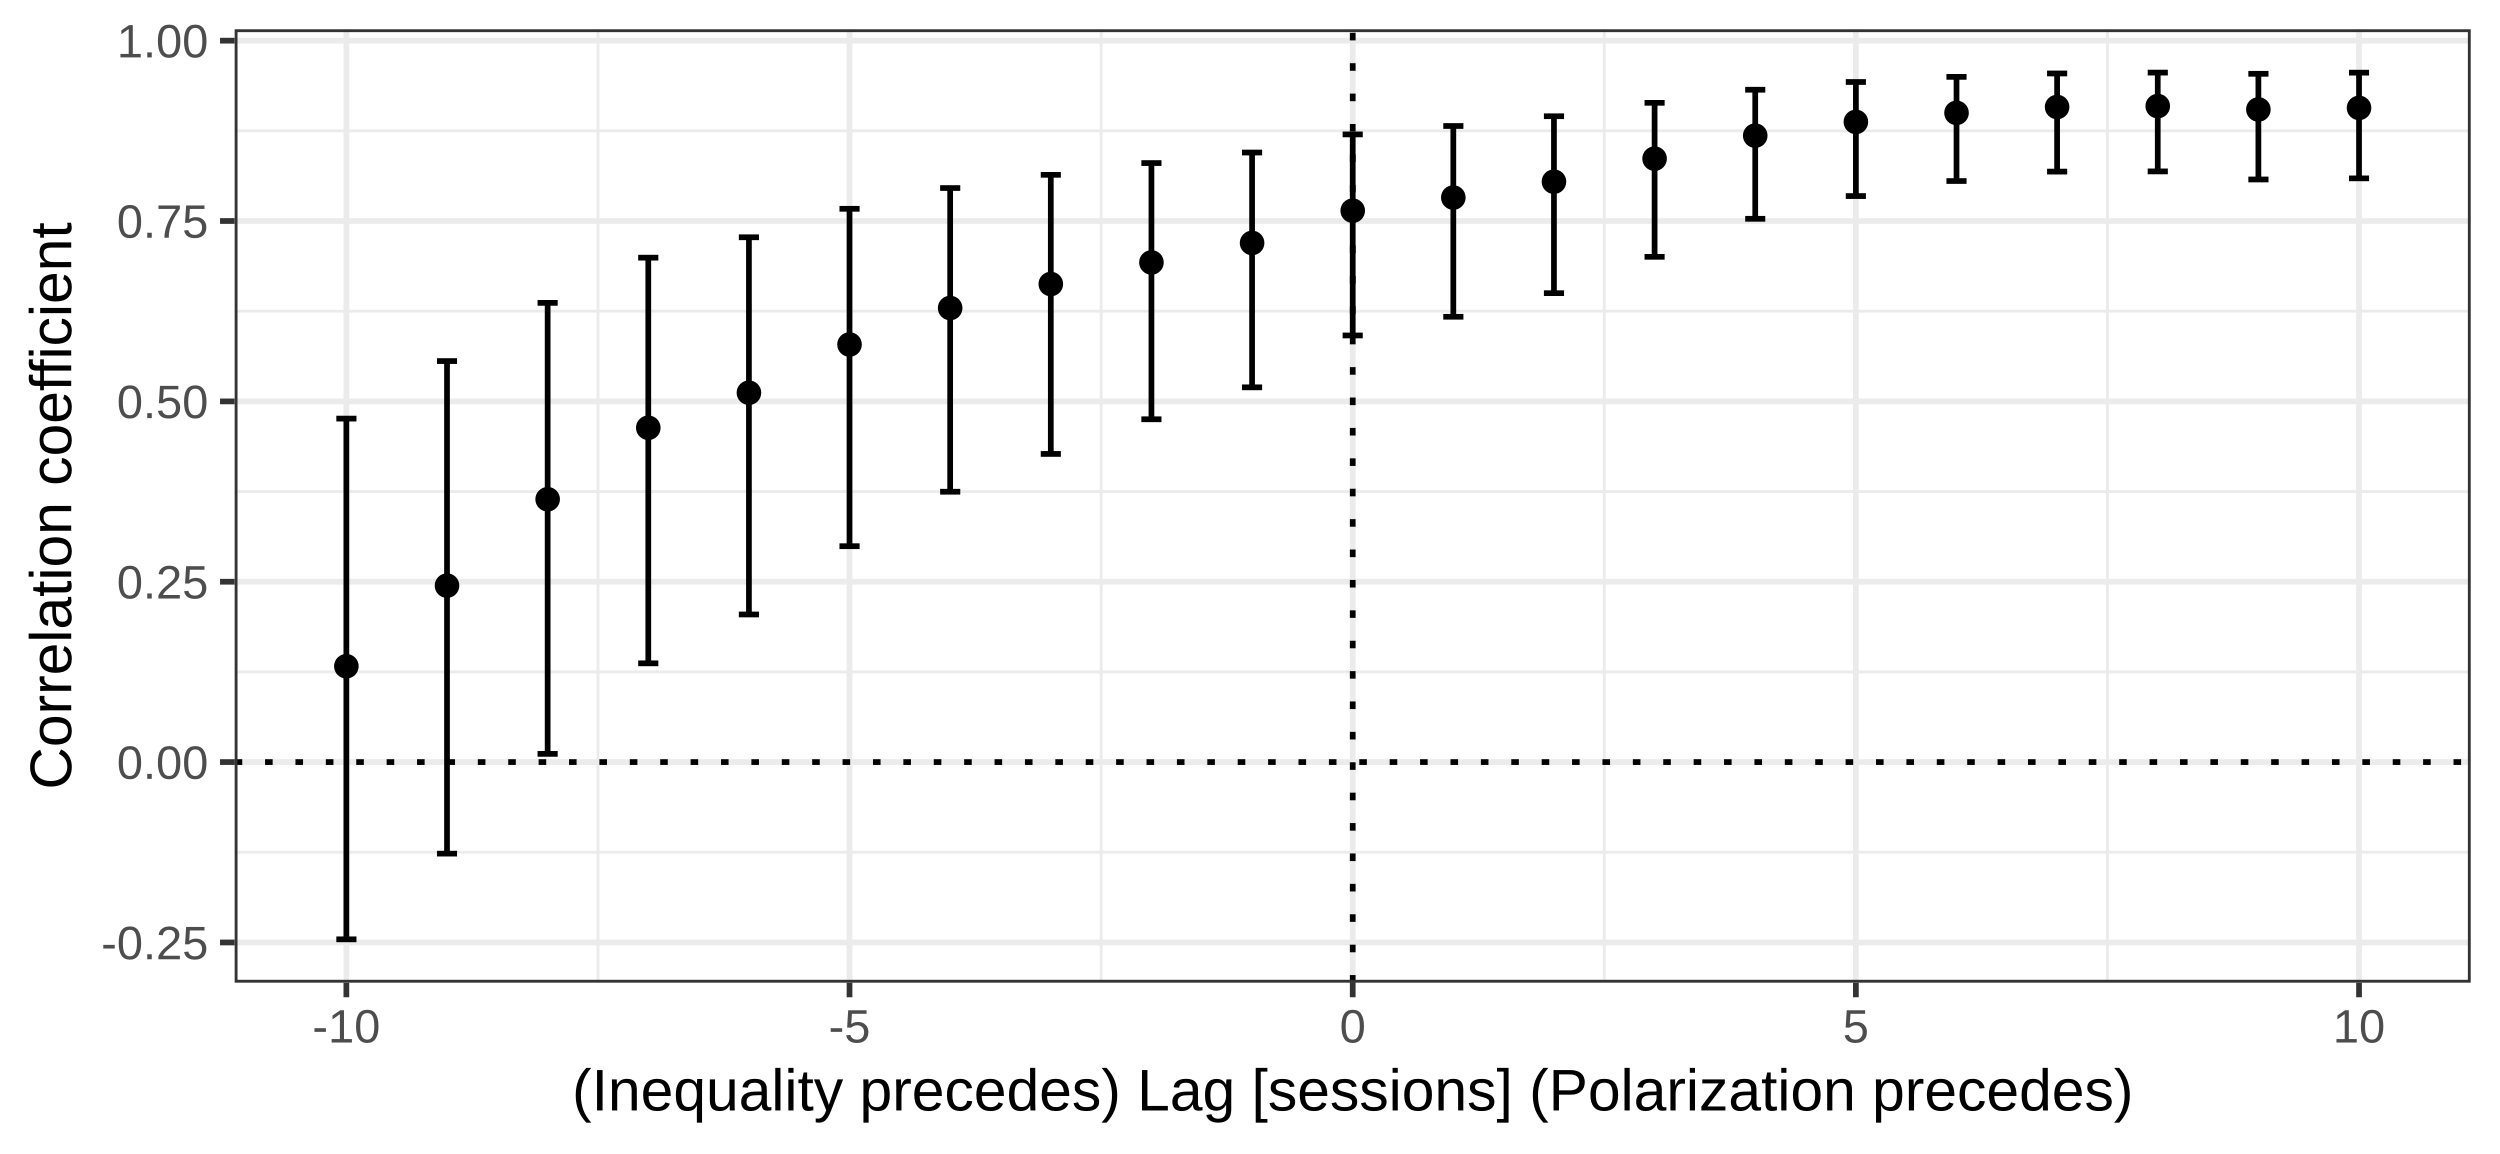
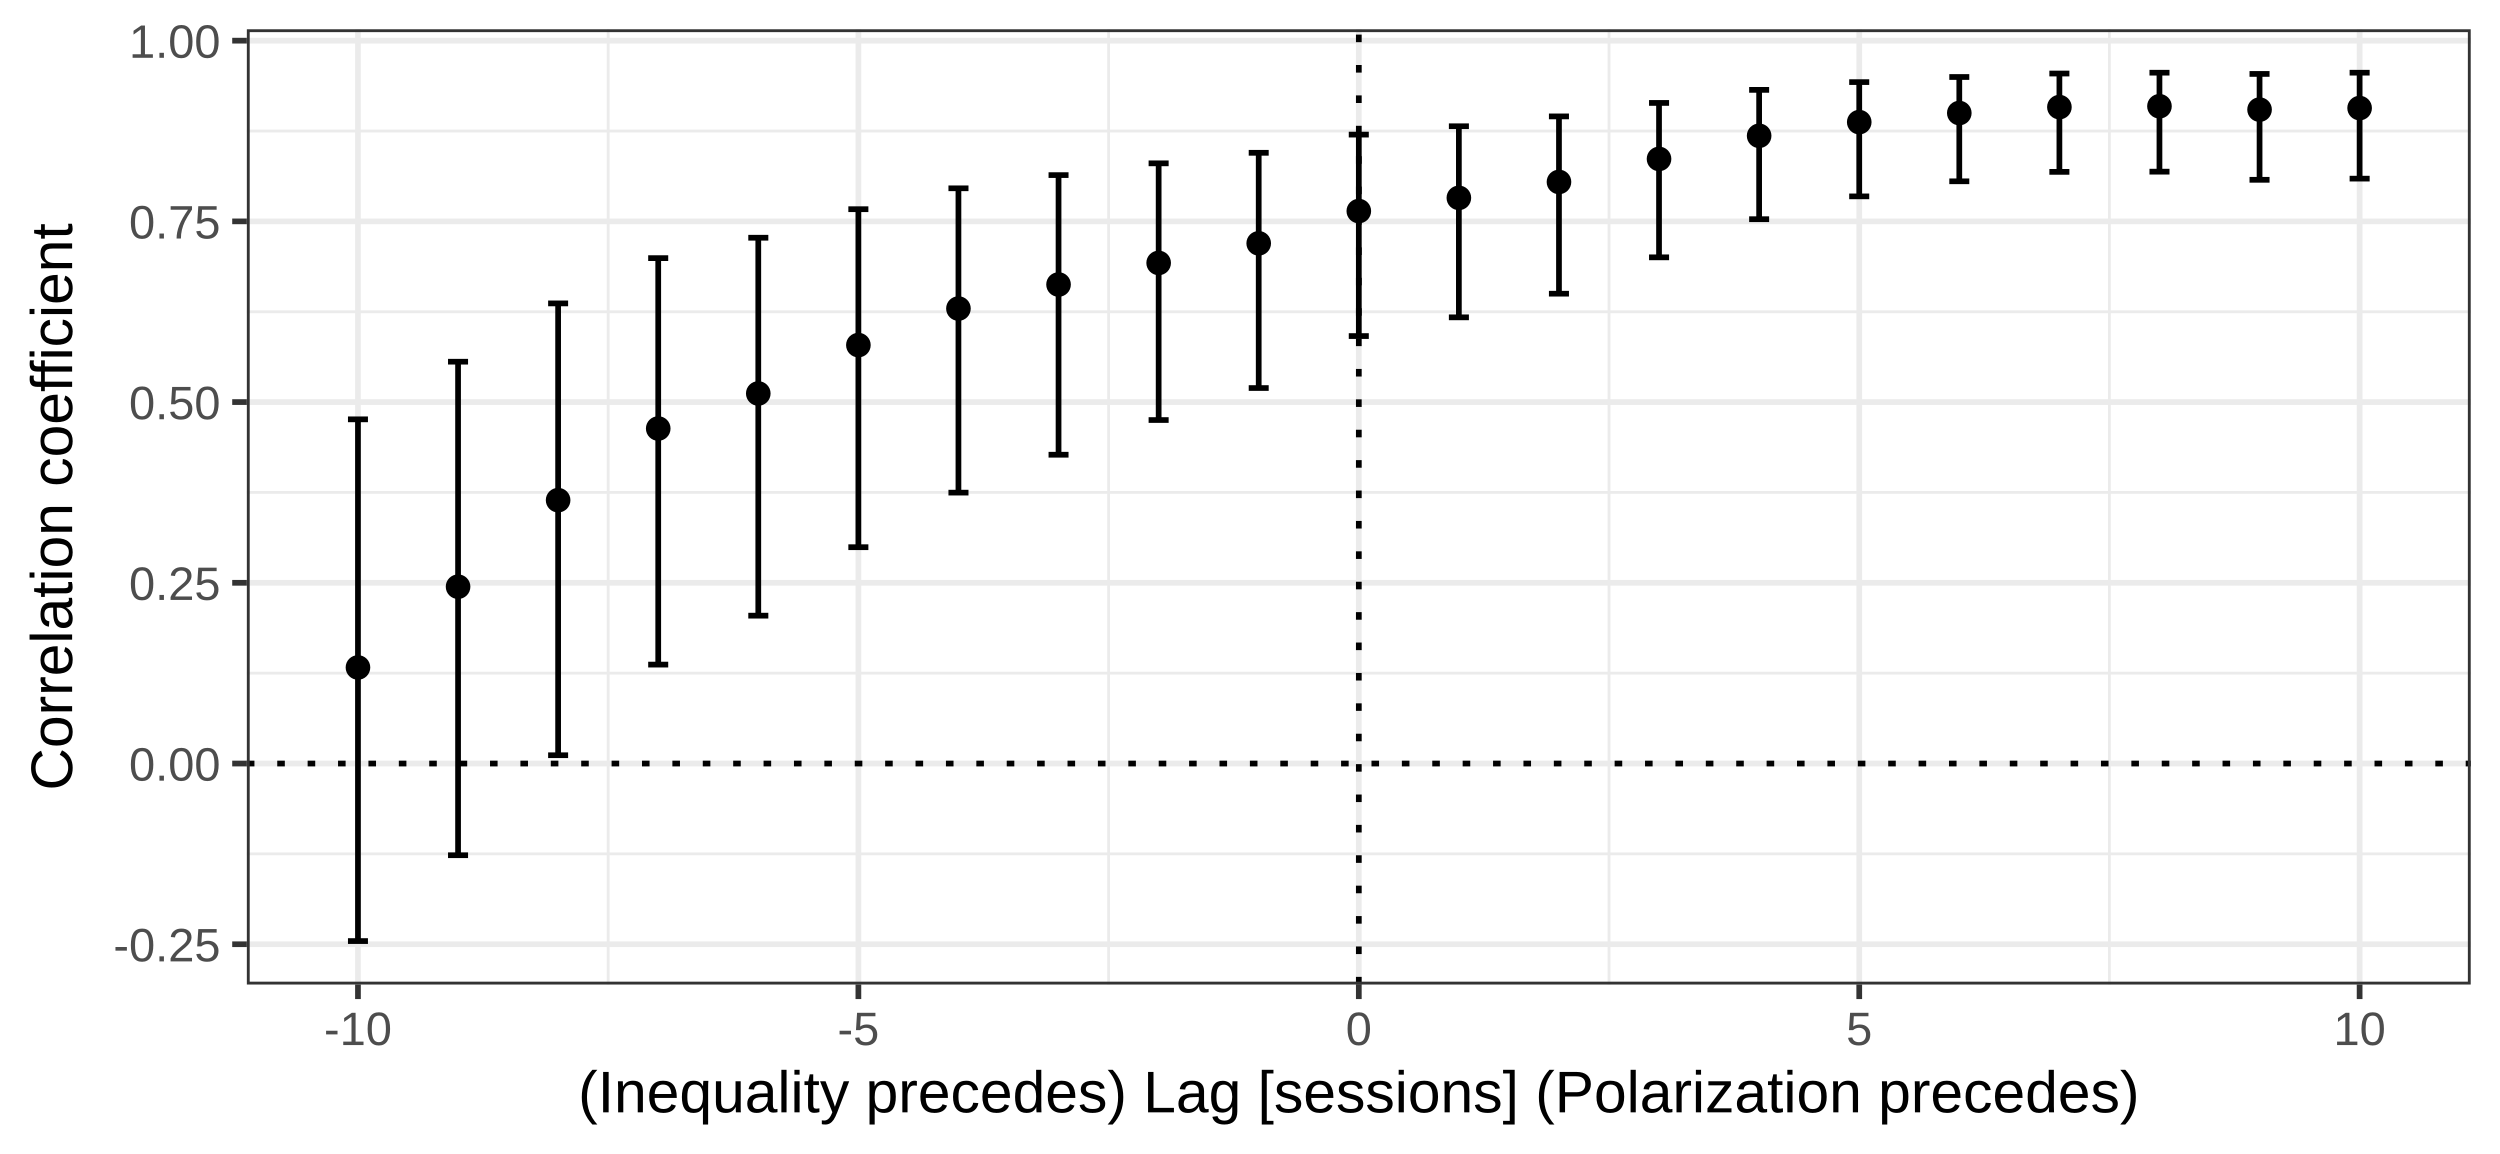
<svg xmlns="http://www.w3.org/2000/svg" class="svglite" width="468.00pt" height="216.00pt" viewBox="0 0 468.00 216.00">
  <defs>
    <style type="text/css">
    .svglite line, .svglite polyline, .svglite polygon, .svglite path, .svglite rect, .svglite circle {
      fill: none;
      stroke: #000000;
      stroke-linecap: round;
      stroke-linejoin: round;
      stroke-miterlimit: 10.00;
    }
    .svglite text {
      white-space: pre;
    }
  </style>
  </defs>
  <rect width="100%" height="100%" style="stroke: none; fill: #FFFFFF;" />
  <defs>
    <clipPath id="cpMC4wMHw0NjguMDB8MC4wMHwyMTYuMDA=">
      <rect x="0.00" y="0.00" width="468.00" height="216.00" />
    </clipPath>
  </defs>
  <g clip-path="url(#cpMC4wMHw0NjguMDB8MC4wMHwyMTYuMDA=)">
    <rect x="0.00" y="0.00" width="468.00" height="216.00" style="stroke-width: 1.07; stroke: #FFFFFF; fill: #FFFFFF;" />
  </g>
  <defs>
-     <clipPath id="cpNDMuOTN8NDYyLjUyfDUuNDh8MTgzLjk1">
-       <rect x="43.93" y="5.48" width="418.59" height="178.47" />
+     <clipPath id="cpNDYuMjF8NDYyLjUyfDUuNDh8MTg0LjI5">
+       <rect x="46.21" y="5.48" width="416.31" height="178.82" />
    </clipPath>
  </defs>
-   <g clip-path="url(#cpNDMuOTN8NDYyLjUyfDUuNDh8MTgzLjk1)">
-     <rect x="43.93" y="5.48" width="418.59" height="178.47" style="stroke-width: 1.07; stroke: none; fill: #FFFFFF;" />
-     <polyline points="43.93,159.54 462.52,159.54 " style="stroke-width: 0.53; stroke: #EBEBEB; stroke-linecap: butt;" />
-     <polyline points="43.93,125.78 462.52,125.78 " style="stroke-width: 0.53; stroke: #EBEBEB; stroke-linecap: butt;" />
-     <polyline points="43.93,92.02 462.52,92.02 " style="stroke-width: 0.53; stroke: #EBEBEB; stroke-linecap: butt;" />
-     <polyline points="43.93,58.25 462.52,58.25 " style="stroke-width: 0.53; stroke: #EBEBEB; stroke-linecap: butt;" />
-     <polyline points="43.93,24.49 462.52,24.49 " style="stroke-width: 0.53; stroke: #EBEBEB; stroke-linecap: butt;" />
-     <polyline points="111.94,183.95 111.94,5.48 " style="stroke-width: 0.53; stroke: #EBEBEB; stroke-linecap: butt;" />
-     <polyline points="206.13,183.95 206.13,5.48 " style="stroke-width: 0.53; stroke: #EBEBEB; stroke-linecap: butt;" />
-     <polyline points="300.32,183.95 300.32,5.48 " style="stroke-width: 0.53; stroke: #EBEBEB; stroke-linecap: butt;" />
-     <polyline points="394.51,183.95 394.51,5.48 " style="stroke-width: 0.53; stroke: #EBEBEB; stroke-linecap: butt;" />
-     <polyline points="43.93,176.43 462.52,176.43 " style="stroke-width: 1.07; stroke: #EBEBEB; stroke-linecap: butt;" />
-     <polyline points="43.93,142.66 462.52,142.66 " style="stroke-width: 1.07; stroke: #EBEBEB; stroke-linecap: butt;" />
-     <polyline points="43.93,108.90 462.52,108.90 " style="stroke-width: 1.07; stroke: #EBEBEB; stroke-linecap: butt;" />
-     <polyline points="43.93,75.14 462.52,75.14 " style="stroke-width: 1.07; stroke: #EBEBEB; stroke-linecap: butt;" />
-     <polyline points="43.93,41.37 462.52,41.37 " style="stroke-width: 1.07; stroke: #EBEBEB; stroke-linecap: butt;" />
-     <polyline points="43.93,7.61 462.52,7.61 " style="stroke-width: 1.07; stroke: #EBEBEB; stroke-linecap: butt;" />
-     <polyline points="64.84,183.95 64.84,5.48 " style="stroke-width: 1.07; stroke: #EBEBEB; stroke-linecap: butt;" />
-     <polyline points="159.03,183.95 159.03,5.48 " style="stroke-width: 1.07; stroke: #EBEBEB; stroke-linecap: butt;" />
-     <polyline points="253.23,183.95 253.23,5.48 " style="stroke-width: 1.07; stroke: #EBEBEB; stroke-linecap: butt;" />
-     <polyline points="347.42,183.95 347.42,5.48 " style="stroke-width: 1.07; stroke: #EBEBEB; stroke-linecap: butt;" />
-     <polyline points="441.61,183.95 441.61,5.48 " style="stroke-width: 1.07; stroke: #EBEBEB; stroke-linecap: butt;" />
-     <circle cx="64.84" cy="124.72" r="1.95" style="stroke-width: 0.71; fill: #000000;" />
-     <circle cx="83.68" cy="109.63" r="1.95" style="stroke-width: 0.71; fill: #000000;" />
-     <circle cx="102.52" cy="93.46" r="1.95" style="stroke-width: 0.71; fill: #000000;" />
-     <circle cx="121.36" cy="80.08" r="1.95" style="stroke-width: 0.71; fill: #000000;" />
-     <circle cx="140.20" cy="73.52" r="1.95" style="stroke-width: 0.71; fill: #000000;" />
-     <circle cx="159.03" cy="64.49" r="1.95" style="stroke-width: 0.71; fill: #000000;" />
-     <circle cx="177.87" cy="57.66" r="1.95" style="stroke-width: 0.71; fill: #000000;" />
-     <circle cx="196.71" cy="53.17" r="1.95" style="stroke-width: 0.71; fill: #000000;" />
-     <circle cx="215.55" cy="49.13" r="1.95" style="stroke-width: 0.71; fill: #000000;" />
-     <circle cx="234.39" cy="45.48" r="1.95" style="stroke-width: 0.71; fill: #000000;" />
-     <circle cx="253.23" cy="39.44" r="1.95" style="stroke-width: 0.71; fill: #000000;" />
-     <circle cx="272.06" cy="36.98" r="1.95" style="stroke-width: 0.71; fill: #000000;" />
-     <circle cx="290.90" cy="34.01" r="1.95" style="stroke-width: 0.71; fill: #000000;" />
-     <circle cx="309.74" cy="29.70" r="1.95" style="stroke-width: 0.71; fill: #000000;" />
-     <circle cx="328.58" cy="25.39" r="1.95" style="stroke-width: 0.71; fill: #000000;" />
-     <circle cx="347.42" cy="22.82" r="1.95" style="stroke-width: 0.71; fill: #000000;" />
-     <circle cx="366.26" cy="21.13" r="1.95" style="stroke-width: 0.71; fill: #000000;" />
-     <circle cx="385.09" cy="20.03" r="1.95" style="stroke-width: 0.71; fill: #000000;" />
-     <circle cx="403.93" cy="19.86" r="1.95" style="stroke-width: 0.71; fill: #000000;" />
-     <circle cx="422.77" cy="20.49" r="1.95" style="stroke-width: 0.71; fill: #000000;" />
-     <circle cx="441.61" cy="20.20" r="1.95" style="stroke-width: 0.71; fill: #000000;" />
-     <line x1="253.23" y1="183.95" x2="253.23" y2="5.48" style="stroke-width: 1.07; stroke-dasharray: 1.42,4.27; stroke-linecap: butt;" />
-     <line x1="43.93" y1="142.66" x2="462.52" y2="142.66" style="stroke-width: 1.07; stroke-dasharray: 1.42,4.27; stroke-linecap: butt;" />
-     <polyline points="62.96,78.36 66.73,78.36 " style="stroke-width: 1.07; stroke-linecap: butt;" />
-     <polyline points="64.84,78.36 64.84,175.84 " style="stroke-width: 1.07; stroke-linecap: butt;" />
-     <polyline points="62.96,175.84 66.73,175.84 " style="stroke-width: 1.07; stroke-linecap: butt;" />
-     <polyline points="81.80,67.59 85.56,67.59 " style="stroke-width: 1.07; stroke-linecap: butt;" />
-     <polyline points="83.68,67.59 83.68,159.80 " style="stroke-width: 1.07; stroke-linecap: butt;" />
-     <polyline points="81.80,159.80 85.56,159.80 " style="stroke-width: 1.07; stroke-linecap: butt;" />
-     <polyline points="100.63,56.70 104.40,56.70 " style="stroke-width: 1.07; stroke-linecap: butt;" />
-     <polyline points="102.52,56.70 102.52,141.12 " style="stroke-width: 1.07; stroke-linecap: butt;" />
-     <polyline points="100.63,141.12 104.40,141.12 " style="stroke-width: 1.07; stroke-linecap: butt;" />
-     <polyline points="119.47,48.24 123.24,48.24 " style="stroke-width: 1.07; stroke-linecap: butt;" />
-     <polyline points="121.36,48.24 121.36,124.18 " style="stroke-width: 1.07; stroke-linecap: butt;" />
-     <polyline points="119.47,124.18 123.24,124.18 " style="stroke-width: 1.07; stroke-linecap: butt;" />
-     <polyline points="138.31,44.42 142.08,44.42 " style="stroke-width: 1.07; stroke-linecap: butt;" />
-     <polyline points="140.20,44.42 140.20,115.03 " style="stroke-width: 1.07; stroke-linecap: butt;" />
-     <polyline points="138.31,115.03 142.08,115.03 " style="stroke-width: 1.07; stroke-linecap: butt;" />
-     <polyline points="157.15,39.09 160.92,39.09 " style="stroke-width: 1.07; stroke-linecap: butt;" />
-     <polyline points="159.03,39.09 159.03,102.25 " style="stroke-width: 1.07; stroke-linecap: butt;" />
-     <polyline points="157.15,102.25 160.92,102.25 " style="stroke-width: 1.07; stroke-linecap: butt;" />
-     <polyline points="175.99,35.20 179.76,35.20 " style="stroke-width: 1.07; stroke-linecap: butt;" />
-     <polyline points="177.87,35.20 177.87,92.05 " style="stroke-width: 1.07; stroke-linecap: butt;" />
-     <polyline points="175.99,92.05 179.76,92.05 " style="stroke-width: 1.07; stroke-linecap: butt;" />
-     <polyline points="194.83,32.73 198.59,32.73 " style="stroke-width: 1.07; stroke-linecap: butt;" />
-     <polyline points="196.71,32.73 196.71,84.98 " style="stroke-width: 1.07; stroke-linecap: butt;" />
-     <polyline points="194.83,84.98 198.59,84.98 " style="stroke-width: 1.07; stroke-linecap: butt;" />
-     <polyline points="213.66,30.53 217.43,30.53 " style="stroke-width: 1.07; stroke-linecap: butt;" />
-     <polyline points="215.55,30.53 215.55,78.49 " style="stroke-width: 1.07; stroke-linecap: butt;" />
-     <polyline points="213.66,78.49 217.43,78.49 " style="stroke-width: 1.07; stroke-linecap: butt;" />
-     <polyline points="232.50,28.55 236.27,28.55 " style="stroke-width: 1.07; stroke-linecap: butt;" />
-     <polyline points="234.39,28.55 234.39,72.51 " style="stroke-width: 1.07; stroke-linecap: butt;" />
-     <polyline points="232.50,72.51 236.27,72.51 " style="stroke-width: 1.07; stroke-linecap: butt;" />
-     <polyline points="251.34,25.16 255.11,25.16 " style="stroke-width: 1.07; stroke-linecap: butt;" />
-     <polyline points="253.23,25.16 253.23,62.80 " style="stroke-width: 1.07; stroke-linecap: butt;" />
-     <polyline points="251.34,62.80 255.11,62.80 " style="stroke-width: 1.07; stroke-linecap: butt;" />
-     <polyline points="270.18,23.59 273.95,23.59 " style="stroke-width: 1.07; stroke-linecap: butt;" />
-     <polyline points="272.06,23.59 272.06,59.30 " style="stroke-width: 1.07; stroke-linecap: butt;" />
-     <polyline points="270.18,59.30 273.95,59.30 " style="stroke-width: 1.07; stroke-linecap: butt;" />
-     <polyline points="289.02,21.76 292.79,21.76 " style="stroke-width: 1.07; stroke-linecap: butt;" />
-     <polyline points="290.90,21.76 290.90,54.88 " style="stroke-width: 1.07; stroke-linecap: butt;" />
-     <polyline points="289.02,54.88 292.79,54.88 " style="stroke-width: 1.07; stroke-linecap: butt;" />
-     <polyline points="307.86,19.25 311.62,19.25 " style="stroke-width: 1.07; stroke-linecap: butt;" />
-     <polyline points="309.74,19.25 309.74,48.08 " style="stroke-width: 1.07; stroke-linecap: butt;" />
-     <polyline points="307.86,48.08 311.62,48.08 " style="stroke-width: 1.07; stroke-linecap: butt;" />
-     <polyline points="326.70,16.80 330.46,16.80 " style="stroke-width: 1.07; stroke-linecap: butt;" />
-     <polyline points="328.58,16.80 328.58,40.96 " style="stroke-width: 1.07; stroke-linecap: butt;" />
-     <polyline points="326.70,40.96 330.46,40.96 " style="stroke-width: 1.07; stroke-linecap: butt;" />
-     <polyline points="345.53,15.35 349.30,15.35 " style="stroke-width: 1.07; stroke-linecap: butt;" />
-     <polyline points="347.42,15.35 347.42,36.70 " style="stroke-width: 1.07; stroke-linecap: butt;" />
-     <polyline points="345.53,36.70 349.30,36.70 " style="stroke-width: 1.07; stroke-linecap: butt;" />
-     <polyline points="364.37,14.39 368.14,14.39 " style="stroke-width: 1.07; stroke-linecap: butt;" />
-     <polyline points="366.26,14.39 366.26,33.89 " style="stroke-width: 1.07; stroke-linecap: butt;" />
-     <polyline points="364.37,33.89 368.14,33.89 " style="stroke-width: 1.07; stroke-linecap: butt;" />
-     <polyline points="383.21,13.75 386.98,13.75 " style="stroke-width: 1.07; stroke-linecap: butt;" />
-     <polyline points="385.09,13.75 385.09,32.12 " style="stroke-width: 1.07; stroke-linecap: butt;" />
-     <polyline points="383.21,32.12 386.98,32.12 " style="stroke-width: 1.07; stroke-linecap: butt;" />
-     <polyline points="402.05,13.59 405.82,13.59 " style="stroke-width: 1.07; stroke-linecap: butt;" />
-     <polyline points="403.93,13.59 403.93,32.09 " style="stroke-width: 1.07; stroke-linecap: butt;" />
-     <polyline points="402.05,32.09 405.82,32.09 " style="stroke-width: 1.07; stroke-linecap: butt;" />
-     <polyline points="420.89,13.82 424.66,13.82 " style="stroke-width: 1.07; stroke-linecap: butt;" />
-     <polyline points="422.77,13.82 422.77,33.60 " style="stroke-width: 1.07; stroke-linecap: butt;" />
-     <polyline points="420.89,33.60 424.66,33.60 " style="stroke-width: 1.07; stroke-linecap: butt;" />
-     <polyline points="439.73,13.60 443.49,13.60 " style="stroke-width: 1.07; stroke-linecap: butt;" />
-     <polyline points="441.61,13.60 441.61,33.39 " style="stroke-width: 1.07; stroke-linecap: butt;" />
-     <polyline points="439.73,33.39 443.49,33.39 " style="stroke-width: 1.07; stroke-linecap: butt;" />
-     <rect x="43.93" y="5.48" width="418.59" height="178.47" style="stroke-width: 1.07; stroke: #333333;" />
+   <g clip-path="url(#cpNDYuMjF8NDYyLjUyfDUuNDh8MTg0LjI5)">
+     <rect x="46.21" y="5.48" width="416.31" height="178.82" style="stroke-width: 1.07; stroke: none; fill: #FFFFFF;" />
+     <polyline points="46.21,159.84 462.52,159.84 " style="stroke-width: 0.53; stroke: #EBEBEB; stroke-linecap: butt;" />
+     <polyline points="46.21,126.01 462.52,126.01 " style="stroke-width: 0.53; stroke: #EBEBEB; stroke-linecap: butt;" />
+     <polyline points="46.21,92.18 462.52,92.18 " style="stroke-width: 0.53; stroke: #EBEBEB; stroke-linecap: butt;" />
+     <polyline points="46.21,58.36 462.52,58.36 " style="stroke-width: 0.53; stroke: #EBEBEB; stroke-linecap: butt;" />
+     <polyline points="46.21,24.53 462.52,24.53 " style="stroke-width: 0.53; stroke: #EBEBEB; stroke-linecap: butt;" />
+     <polyline points="113.85,184.29 113.85,5.48 " style="stroke-width: 0.53; stroke: #EBEBEB; stroke-linecap: butt;" />
+     <polyline points="207.53,184.29 207.53,5.48 " style="stroke-width: 0.53; stroke: #EBEBEB; stroke-linecap: butt;" />
+     <polyline points="301.21,184.29 301.21,5.48 " style="stroke-width: 0.53; stroke: #EBEBEB; stroke-linecap: butt;" />
+     <polyline points="394.88,184.29 394.88,5.48 " style="stroke-width: 0.53; stroke: #EBEBEB; stroke-linecap: butt;" />
+     <polyline points="46.21,176.76 462.52,176.76 " style="stroke-width: 1.07; stroke: #EBEBEB; stroke-linecap: butt;" />
+     <polyline points="46.21,142.93 462.52,142.93 " style="stroke-width: 1.07; stroke: #EBEBEB; stroke-linecap: butt;" />
+     <polyline points="46.21,109.10 462.52,109.10 " style="stroke-width: 1.07; stroke: #EBEBEB; stroke-linecap: butt;" />
+     <polyline points="46.21,75.27 462.52,75.27 " style="stroke-width: 1.07; stroke: #EBEBEB; stroke-linecap: butt;" />
+     <polyline points="46.21,41.44 462.52,41.44 " style="stroke-width: 1.07; stroke: #EBEBEB; stroke-linecap: butt;" />
+     <polyline points="46.21,7.61 462.52,7.61 " style="stroke-width: 1.07; stroke: #EBEBEB; stroke-linecap: butt;" />
+     <polyline points="67.01,184.29 67.01,5.48 " style="stroke-width: 1.07; stroke: #EBEBEB; stroke-linecap: butt;" />
+     <polyline points="160.69,184.29 160.69,5.48 " style="stroke-width: 1.07; stroke: #EBEBEB; stroke-linecap: butt;" />
+     <polyline points="254.37,184.29 254.37,5.48 " style="stroke-width: 1.07; stroke: #EBEBEB; stroke-linecap: butt;" />
+     <polyline points="348.05,184.29 348.05,5.48 " style="stroke-width: 1.07; stroke: #EBEBEB; stroke-linecap: butt;" />
+     <polyline points="441.72,184.29 441.72,5.48 " style="stroke-width: 1.07; stroke: #EBEBEB; stroke-linecap: butt;" />
+     <circle cx="67.01" cy="124.95" r="1.95" style="stroke-width: 0.71; fill: #000000;" />
+     <circle cx="85.75" cy="109.83" r="1.95" style="stroke-width: 0.71; fill: #000000;" />
+     <circle cx="104.48" cy="93.63" r="1.95" style="stroke-width: 0.71; fill: #000000;" />
+     <circle cx="123.22" cy="80.22" r="1.95" style="stroke-width: 0.71; fill: #000000;" />
+     <circle cx="141.95" cy="73.66" r="1.95" style="stroke-width: 0.71; fill: #000000;" />
+     <circle cx="160.69" cy="64.60" r="1.95" style="stroke-width: 0.71; fill: #000000;" />
+     <circle cx="179.42" cy="57.76" r="1.95" style="stroke-width: 0.71; fill: #000000;" />
+     <circle cx="198.16" cy="53.26" r="1.95" style="stroke-width: 0.71; fill: #000000;" />
+     <circle cx="216.90" cy="49.22" r="1.95" style="stroke-width: 0.71; fill: #000000;" />
+     <circle cx="235.63" cy="45.55" r="1.95" style="stroke-width: 0.71; fill: #000000;" />
+     <circle cx="254.37" cy="39.51" r="1.95" style="stroke-width: 0.71; fill: #000000;" />
+     <circle cx="273.10" cy="37.04" r="1.95" style="stroke-width: 0.71; fill: #000000;" />
+     <circle cx="291.84" cy="34.06" r="1.95" style="stroke-width: 0.71; fill: #000000;" />
+     <circle cx="310.57" cy="29.75" r="1.95" style="stroke-width: 0.71; fill: #000000;" />
+     <circle cx="329.31" cy="25.42" r="1.95" style="stroke-width: 0.71; fill: #000000;" />
+     <circle cx="348.05" cy="22.86" r="1.95" style="stroke-width: 0.71; fill: #000000;" />
+     <circle cx="366.78" cy="21.16" r="1.95" style="stroke-width: 0.71; fill: #000000;" />
+     <circle cx="385.52" cy="20.05" r="1.95" style="stroke-width: 0.71; fill: #000000;" />
+     <circle cx="404.25" cy="19.89" r="1.95" style="stroke-width: 0.71; fill: #000000;" />
+     <circle cx="422.99" cy="20.52" r="1.95" style="stroke-width: 0.71; fill: #000000;" />
+     <circle cx="441.72" cy="20.23" r="1.95" style="stroke-width: 0.71; fill: #000000;" />
+     <line x1="254.37" y1="184.29" x2="254.37" y2="5.48" style="stroke-width: 1.07; stroke-dasharray: 1.42,4.27; stroke-linecap: butt;" />
+     <line x1="46.21" y1="142.93" x2="462.52" y2="142.93" style="stroke-width: 1.07; stroke-dasharray: 1.42,4.27; stroke-linecap: butt;" />
+     <polyline points="65.14,78.50 68.88,78.50 " style="stroke-width: 1.07; stroke-linecap: butt;" />
+     <polyline points="67.01,78.50 67.01,176.17 " style="stroke-width: 1.07; stroke-linecap: butt;" />
+     <polyline points="65.14,176.17 68.88,176.17 " style="stroke-width: 1.07; stroke-linecap: butt;" />
+     <polyline points="83.87,67.71 87.62,67.71 " style="stroke-width: 1.07; stroke-linecap: butt;" />
+     <polyline points="85.75,67.71 85.75,160.10 " style="stroke-width: 1.07; stroke-linecap: butt;" />
+     <polyline points="83.87,160.10 87.62,160.10 " style="stroke-width: 1.07; stroke-linecap: butt;" />
+     <polyline points="102.61,56.80 106.35,56.80 " style="stroke-width: 1.07; stroke-linecap: butt;" />
+     <polyline points="104.48,56.80 104.48,141.38 " style="stroke-width: 1.07; stroke-linecap: butt;" />
+     <polyline points="102.61,141.38 106.35,141.38 " style="stroke-width: 1.07; stroke-linecap: butt;" />
+     <polyline points="121.34,48.32 125.09,48.32 " style="stroke-width: 1.07; stroke-linecap: butt;" />
+     <polyline points="123.22,48.32 123.22,124.41 " style="stroke-width: 1.07; stroke-linecap: butt;" />
+     <polyline points="121.34,124.41 125.09,124.41 " style="stroke-width: 1.07; stroke-linecap: butt;" />
+     <polyline points="140.08,44.50 143.83,44.50 " style="stroke-width: 1.07; stroke-linecap: butt;" />
+     <polyline points="141.95,44.50 141.95,115.25 " style="stroke-width: 1.07; stroke-linecap: butt;" />
+     <polyline points="140.08,115.25 143.83,115.25 " style="stroke-width: 1.07; stroke-linecap: butt;" />
+     <polyline points="158.81,39.16 162.56,39.16 " style="stroke-width: 1.07; stroke-linecap: butt;" />
+     <polyline points="160.69,39.16 160.69,102.44 " style="stroke-width: 1.07; stroke-linecap: butt;" />
+     <polyline points="158.81,102.44 162.56,102.44 " style="stroke-width: 1.07; stroke-linecap: butt;" />
+     <polyline points="177.55,35.25 181.30,35.25 " style="stroke-width: 1.07; stroke-linecap: butt;" />
+     <polyline points="179.42,35.25 179.42,92.22 " style="stroke-width: 1.07; stroke-linecap: butt;" />
+     <polyline points="177.55,92.22 181.30,92.22 " style="stroke-width: 1.07; stroke-linecap: butt;" />
+     <polyline points="196.29,32.78 200.03,32.78 " style="stroke-width: 1.07; stroke-linecap: butt;" />
+     <polyline points="198.16,32.78 198.16,85.13 " style="stroke-width: 1.07; stroke-linecap: butt;" />
+     <polyline points="196.29,85.13 200.03,85.13 " style="stroke-width: 1.07; stroke-linecap: butt;" />
+     <polyline points="215.02,30.58 218.77,30.58 " style="stroke-width: 1.07; stroke-linecap: butt;" />
+     <polyline points="216.90,30.58 216.90,78.63 " style="stroke-width: 1.07; stroke-linecap: butt;" />
+     <polyline points="215.02,78.63 218.77,78.63 " style="stroke-width: 1.07; stroke-linecap: butt;" />
+     <polyline points="233.76,28.60 237.50,28.60 " style="stroke-width: 1.07; stroke-linecap: butt;" />
+     <polyline points="235.63,28.60 235.63,72.64 " style="stroke-width: 1.07; stroke-linecap: butt;" />
+     <polyline points="233.76,72.64 237.50,72.64 " style="stroke-width: 1.07; stroke-linecap: butt;" />
+     <polyline points="252.49,25.20 256.24,25.20 " style="stroke-width: 1.07; stroke-linecap: butt;" />
+     <polyline points="254.37,25.20 254.37,62.91 " style="stroke-width: 1.07; stroke-linecap: butt;" />
+     <polyline points="252.49,62.91 256.24,62.91 " style="stroke-width: 1.07; stroke-linecap: butt;" />
+     <polyline points="271.23,23.63 274.98,23.63 " style="stroke-width: 1.07; stroke-linecap: butt;" />
+     <polyline points="273.10,23.63 273.10,59.40 " style="stroke-width: 1.07; stroke-linecap: butt;" />
+     <polyline points="271.23,59.40 274.98,59.40 " style="stroke-width: 1.07; stroke-linecap: butt;" />
+     <polyline points="289.96,21.79 293.71,21.79 " style="stroke-width: 1.07; stroke-linecap: butt;" />
+     <polyline points="291.84,21.79 291.84,54.98 " style="stroke-width: 1.07; stroke-linecap: butt;" />
+     <polyline points="289.96,54.98 293.71,54.98 " style="stroke-width: 1.07; stroke-linecap: butt;" />
+     <polyline points="308.70,19.27 312.45,19.27 " style="stroke-width: 1.07; stroke-linecap: butt;" />
+     <polyline points="310.57,19.27 310.57,48.17 " style="stroke-width: 1.07; stroke-linecap: butt;" />
+     <polyline points="308.70,48.17 312.45,48.17 " style="stroke-width: 1.07; stroke-linecap: butt;" />
+     <polyline points="327.44,16.82 331.18,16.82 " style="stroke-width: 1.07; stroke-linecap: butt;" />
+     <polyline points="329.31,16.82 329.31,41.03 " style="stroke-width: 1.07; stroke-linecap: butt;" />
+     <polyline points="327.44,41.03 331.18,41.03 " style="stroke-width: 1.07; stroke-linecap: butt;" />
+     <polyline points="346.17,15.37 349.92,15.37 " style="stroke-width: 1.07; stroke-linecap: butt;" />
+     <polyline points="348.05,15.37 348.05,36.76 " style="stroke-width: 1.07; stroke-linecap: butt;" />
+     <polyline points="346.17,36.76 349.92,36.76 " style="stroke-width: 1.07; stroke-linecap: butt;" />
+     <polyline points="364.91,14.41 368.65,14.41 " style="stroke-width: 1.07; stroke-linecap: butt;" />
+     <polyline points="366.78,14.41 366.78,33.94 " style="stroke-width: 1.07; stroke-linecap: butt;" />
+     <polyline points="364.91,33.94 368.65,33.94 " style="stroke-width: 1.07; stroke-linecap: butt;" />
+     <polyline points="383.64,13.77 387.39,13.77 " style="stroke-width: 1.07; stroke-linecap: butt;" />
+     <polyline points="385.52,13.77 385.52,32.17 " style="stroke-width: 1.07; stroke-linecap: butt;" />
+     <polyline points="383.64,32.17 387.39,32.17 " style="stroke-width: 1.07; stroke-linecap: butt;" />
+     <polyline points="402.38,13.61 406.13,13.61 " style="stroke-width: 1.07; stroke-linecap: butt;" />
+     <polyline points="404.25,13.61 404.25,32.14 " style="stroke-width: 1.07; stroke-linecap: butt;" />
+     <polyline points="402.38,32.14 406.13,32.14 " style="stroke-width: 1.07; stroke-linecap: butt;" />
+     <polyline points="421.11,13.84 424.86,13.84 " style="stroke-width: 1.07; stroke-linecap: butt;" />
+     <polyline points="422.99,13.84 422.99,33.66 " style="stroke-width: 1.07; stroke-linecap: butt;" />
+     <polyline points="421.11,33.66 424.86,33.66 " style="stroke-width: 1.07; stroke-linecap: butt;" />
+     <polyline points="439.85,13.61 443.60,13.61 " style="stroke-width: 1.07; stroke-linecap: butt;" />
+     <polyline points="441.72,13.61 441.72,33.44 " style="stroke-width: 1.07; stroke-linecap: butt;" />
+     <polyline points="439.85,33.44 443.60,33.44 " style="stroke-width: 1.07; stroke-linecap: butt;" />
+     <rect x="46.21" y="5.48" width="416.31" height="178.82" style="stroke-width: 1.07; stroke: #333333;" />
  </g>
  <g clip-path="url(#cpMC4wMHw0NjguMDB8MC4wMHwyMTYuMDA=)">
-     <text x="39.00" y="179.57" text-anchor="end" style="font-size: 8.80px;fill: #4D4D4D; font-family: &quot;Liberation Sans&quot;;" textLength="20.28px" lengthAdjust="spacingAndGlyphs">-0.25</text>
-     <text x="39.00" y="145.81" text-anchor="end" style="font-size: 8.80px;fill: #4D4D4D; font-family: &quot;Liberation Sans&quot;;" textLength="17.45px" lengthAdjust="spacingAndGlyphs">0.00</text>
-     <text x="39.00" y="112.04" text-anchor="end" style="font-size: 8.80px;fill: #4D4D4D; font-family: &quot;Liberation Sans&quot;;" textLength="17.45px" lengthAdjust="spacingAndGlyphs">0.25</text>
-     <text x="39.00" y="78.28" text-anchor="end" style="font-size: 8.80px;fill: #4D4D4D; font-family: &quot;Liberation Sans&quot;;" textLength="17.45px" lengthAdjust="spacingAndGlyphs">0.50</text>
-     <text x="39.00" y="44.51" text-anchor="end" style="font-size: 8.80px;fill: #4D4D4D; font-family: &quot;Liberation Sans&quot;;" textLength="17.45px" lengthAdjust="spacingAndGlyphs">0.75</text>
-     <text x="39.00" y="10.75" text-anchor="end" style="font-size: 8.80px;fill: #4D4D4D; font-family: &quot;Liberation Sans&quot;;" textLength="17.45px" lengthAdjust="spacingAndGlyphs">1.00</text>
-     <polyline points="41.19,176.43 43.93,176.43 " style="stroke-width: 1.07; stroke: #333333; stroke-linecap: butt;" />
-     <polyline points="41.19,142.66 43.93,142.66 " style="stroke-width: 1.07; stroke: #333333; stroke-linecap: butt;" />
-     <polyline points="41.19,108.90 43.93,108.90 " style="stroke-width: 1.07; stroke: #333333; stroke-linecap: butt;" />
-     <polyline points="41.19,75.14 43.93,75.14 " style="stroke-width: 1.07; stroke: #333333; stroke-linecap: butt;" />
-     <polyline points="41.19,41.37 43.93,41.37 " style="stroke-width: 1.07; stroke: #333333; stroke-linecap: butt;" />
-     <polyline points="41.19,7.61 43.93,7.61 " style="stroke-width: 1.07; stroke: #333333; stroke-linecap: butt;" />
-     <polyline points="64.84,186.69 64.84,183.95 " style="stroke-width: 1.07; stroke: #333333; stroke-linecap: butt;" />
-     <polyline points="159.03,186.69 159.03,183.95 " style="stroke-width: 1.07; stroke: #333333; stroke-linecap: butt;" />
-     <polyline points="253.23,186.69 253.23,183.95 " style="stroke-width: 1.07; stroke: #333333; stroke-linecap: butt;" />
-     <polyline points="347.42,186.69 347.42,183.95 " style="stroke-width: 1.07; stroke: #333333; stroke-linecap: butt;" />
-     <polyline points="441.61,186.69 441.61,183.95 " style="stroke-width: 1.07; stroke: #333333; stroke-linecap: butt;" />
-     <text x="64.84" y="195.17" text-anchor="middle" style="font-size: 8.80px;fill: #4D4D4D; font-family: &quot;Liberation Sans&quot;;" textLength="12.90px" lengthAdjust="spacingAndGlyphs">-10</text>
-     <text x="159.03" y="195.17" text-anchor="middle" style="font-size: 8.80px;fill: #4D4D4D; font-family: &quot;Liberation Sans&quot;;" textLength="7.86px" lengthAdjust="spacingAndGlyphs">-5</text>
-     <text x="253.23" y="195.17" text-anchor="middle" style="font-size: 8.80px;fill: #4D4D4D; font-family: &quot;Liberation Sans&quot;;" textLength="5.03px" lengthAdjust="spacingAndGlyphs">0</text>
-     <text x="347.42" y="195.17" text-anchor="middle" style="font-size: 8.80px;fill: #4D4D4D; font-family: &quot;Liberation Sans&quot;;" textLength="5.03px" lengthAdjust="spacingAndGlyphs">5</text>
-     <text x="441.61" y="195.17" text-anchor="middle" style="font-size: 8.80px;fill: #4D4D4D; font-family: &quot;Liberation Sans&quot;;" textLength="10.07px" lengthAdjust="spacingAndGlyphs">10</text>
-     <text x="253.23" y="207.88" text-anchor="middle" style="font-size: 11.00px; font-family: &quot;Liberation Sans&quot;;" textLength="313.09px" lengthAdjust="spacingAndGlyphs"> (Inequality precedes)  Lag [sessions]  (Polarization precedes)</text>
-     <text transform="translate(13.33,94.71) rotate(-90)" text-anchor="middle" style="font-size: 11.00px; font-family: &quot;Liberation Sans&quot;;" textLength="114.67px" lengthAdjust="spacingAndGlyphs">Correlation coefficient</text>
+     <text x="41.28" y="179.97" text-anchor="end" style="font-size: 8.80px;fill: #4D4D4D; font-family: &quot;Liberation Sans&quot;;" textLength="22.75px" lengthAdjust="spacingAndGlyphs">-0.25</text>
+     <text x="41.28" y="146.14" text-anchor="end" style="font-size: 8.80px;fill: #4D4D4D; font-family: &quot;Liberation Sans&quot;;" textLength="19.58px" lengthAdjust="spacingAndGlyphs">0.00</text>
+     <text x="41.28" y="112.31" text-anchor="end" style="font-size: 8.80px;fill: #4D4D4D; font-family: &quot;Liberation Sans&quot;;" textLength="19.58px" lengthAdjust="spacingAndGlyphs">0.25</text>
+     <text x="41.28" y="78.48" text-anchor="end" style="font-size: 8.80px;fill: #4D4D4D; font-family: &quot;Liberation Sans&quot;;" textLength="19.58px" lengthAdjust="spacingAndGlyphs">0.50</text>
+     <text x="41.28" y="44.65" text-anchor="end" style="font-size: 8.80px;fill: #4D4D4D; font-family: &quot;Liberation Sans&quot;;" textLength="19.58px" lengthAdjust="spacingAndGlyphs">0.75</text>
+     <text x="41.28" y="10.82" text-anchor="end" style="font-size: 8.80px;fill: #4D4D4D; font-family: &quot;Liberation Sans&quot;;" textLength="19.58px" lengthAdjust="spacingAndGlyphs">1.00</text>
+     <polyline points="43.47,176.76 46.21,176.76 " style="stroke-width: 1.07; stroke: #333333; stroke-linecap: butt;" />
+     <polyline points="43.47,142.93 46.21,142.93 " style="stroke-width: 1.07; stroke: #333333; stroke-linecap: butt;" />
+     <polyline points="43.47,109.10 46.21,109.10 " style="stroke-width: 1.07; stroke: #333333; stroke-linecap: butt;" />
+     <polyline points="43.47,75.27 46.21,75.27 " style="stroke-width: 1.07; stroke: #333333; stroke-linecap: butt;" />
+     <polyline points="43.47,41.44 46.21,41.44 " style="stroke-width: 1.07; stroke: #333333; stroke-linecap: butt;" />
+     <polyline points="43.47,7.61 46.21,7.61 " style="stroke-width: 1.07; stroke: #333333; stroke-linecap: butt;" />
+     <polyline points="67.01,187.03 67.01,184.29 " style="stroke-width: 1.07; stroke: #333333; stroke-linecap: butt;" />
+     <polyline points="160.69,187.03 160.69,184.29 " style="stroke-width: 1.07; stroke: #333333; stroke-linecap: butt;" />
+     <polyline points="254.37,187.03 254.37,184.29 " style="stroke-width: 1.07; stroke: #333333; stroke-linecap: butt;" />
+     <polyline points="348.05,187.03 348.05,184.29 " style="stroke-width: 1.07; stroke: #333333; stroke-linecap: butt;" />
+     <polyline points="441.72,187.03 441.72,184.29 " style="stroke-width: 1.07; stroke: #333333; stroke-linecap: butt;" />
+     <text x="67.01" y="195.64" text-anchor="middle" style="font-size: 8.80px;fill: #4D4D4D; font-family: &quot;Liberation Sans&quot;;" textLength="14.36px" lengthAdjust="spacingAndGlyphs">-10</text>
+     <text x="160.69" y="195.64" text-anchor="middle" style="font-size: 8.80px;fill: #4D4D4D; font-family: &quot;Liberation Sans&quot;;" textLength="8.77px" lengthAdjust="spacingAndGlyphs">-5</text>
+     <text x="254.37" y="195.64" text-anchor="middle" style="font-size: 8.80px;fill: #4D4D4D; font-family: &quot;Liberation Sans&quot;;" textLength="5.59px" lengthAdjust="spacingAndGlyphs">0</text>
+     <text x="348.05" y="195.64" text-anchor="middle" style="font-size: 8.80px;fill: #4D4D4D; font-family: &quot;Liberation Sans&quot;;" textLength="5.59px" lengthAdjust="spacingAndGlyphs">5</text>
+     <text x="441.72" y="195.64" text-anchor="middle" style="font-size: 8.80px;fill: #4D4D4D; font-family: &quot;Liberation Sans&quot;;" textLength="11.19px" lengthAdjust="spacingAndGlyphs">10</text>
+     <text x="254.37" y="208.23" text-anchor="middle" style="font-size: 11.00px; font-family: &quot;Liberation Sans&quot;;" textLength="339.26px" lengthAdjust="spacingAndGlyphs"> (Inequality precedes)  Lag [sessions]  (Polarization precedes)</text>
+     <text transform="translate(13.50,94.89) rotate(-90)" text-anchor="middle" style="font-size: 11.00px; font-family: &quot;Liberation Sans&quot;;" textLength="121.67px" lengthAdjust="spacingAndGlyphs">Correlation coefficient</text>
  </g>
</svg>
